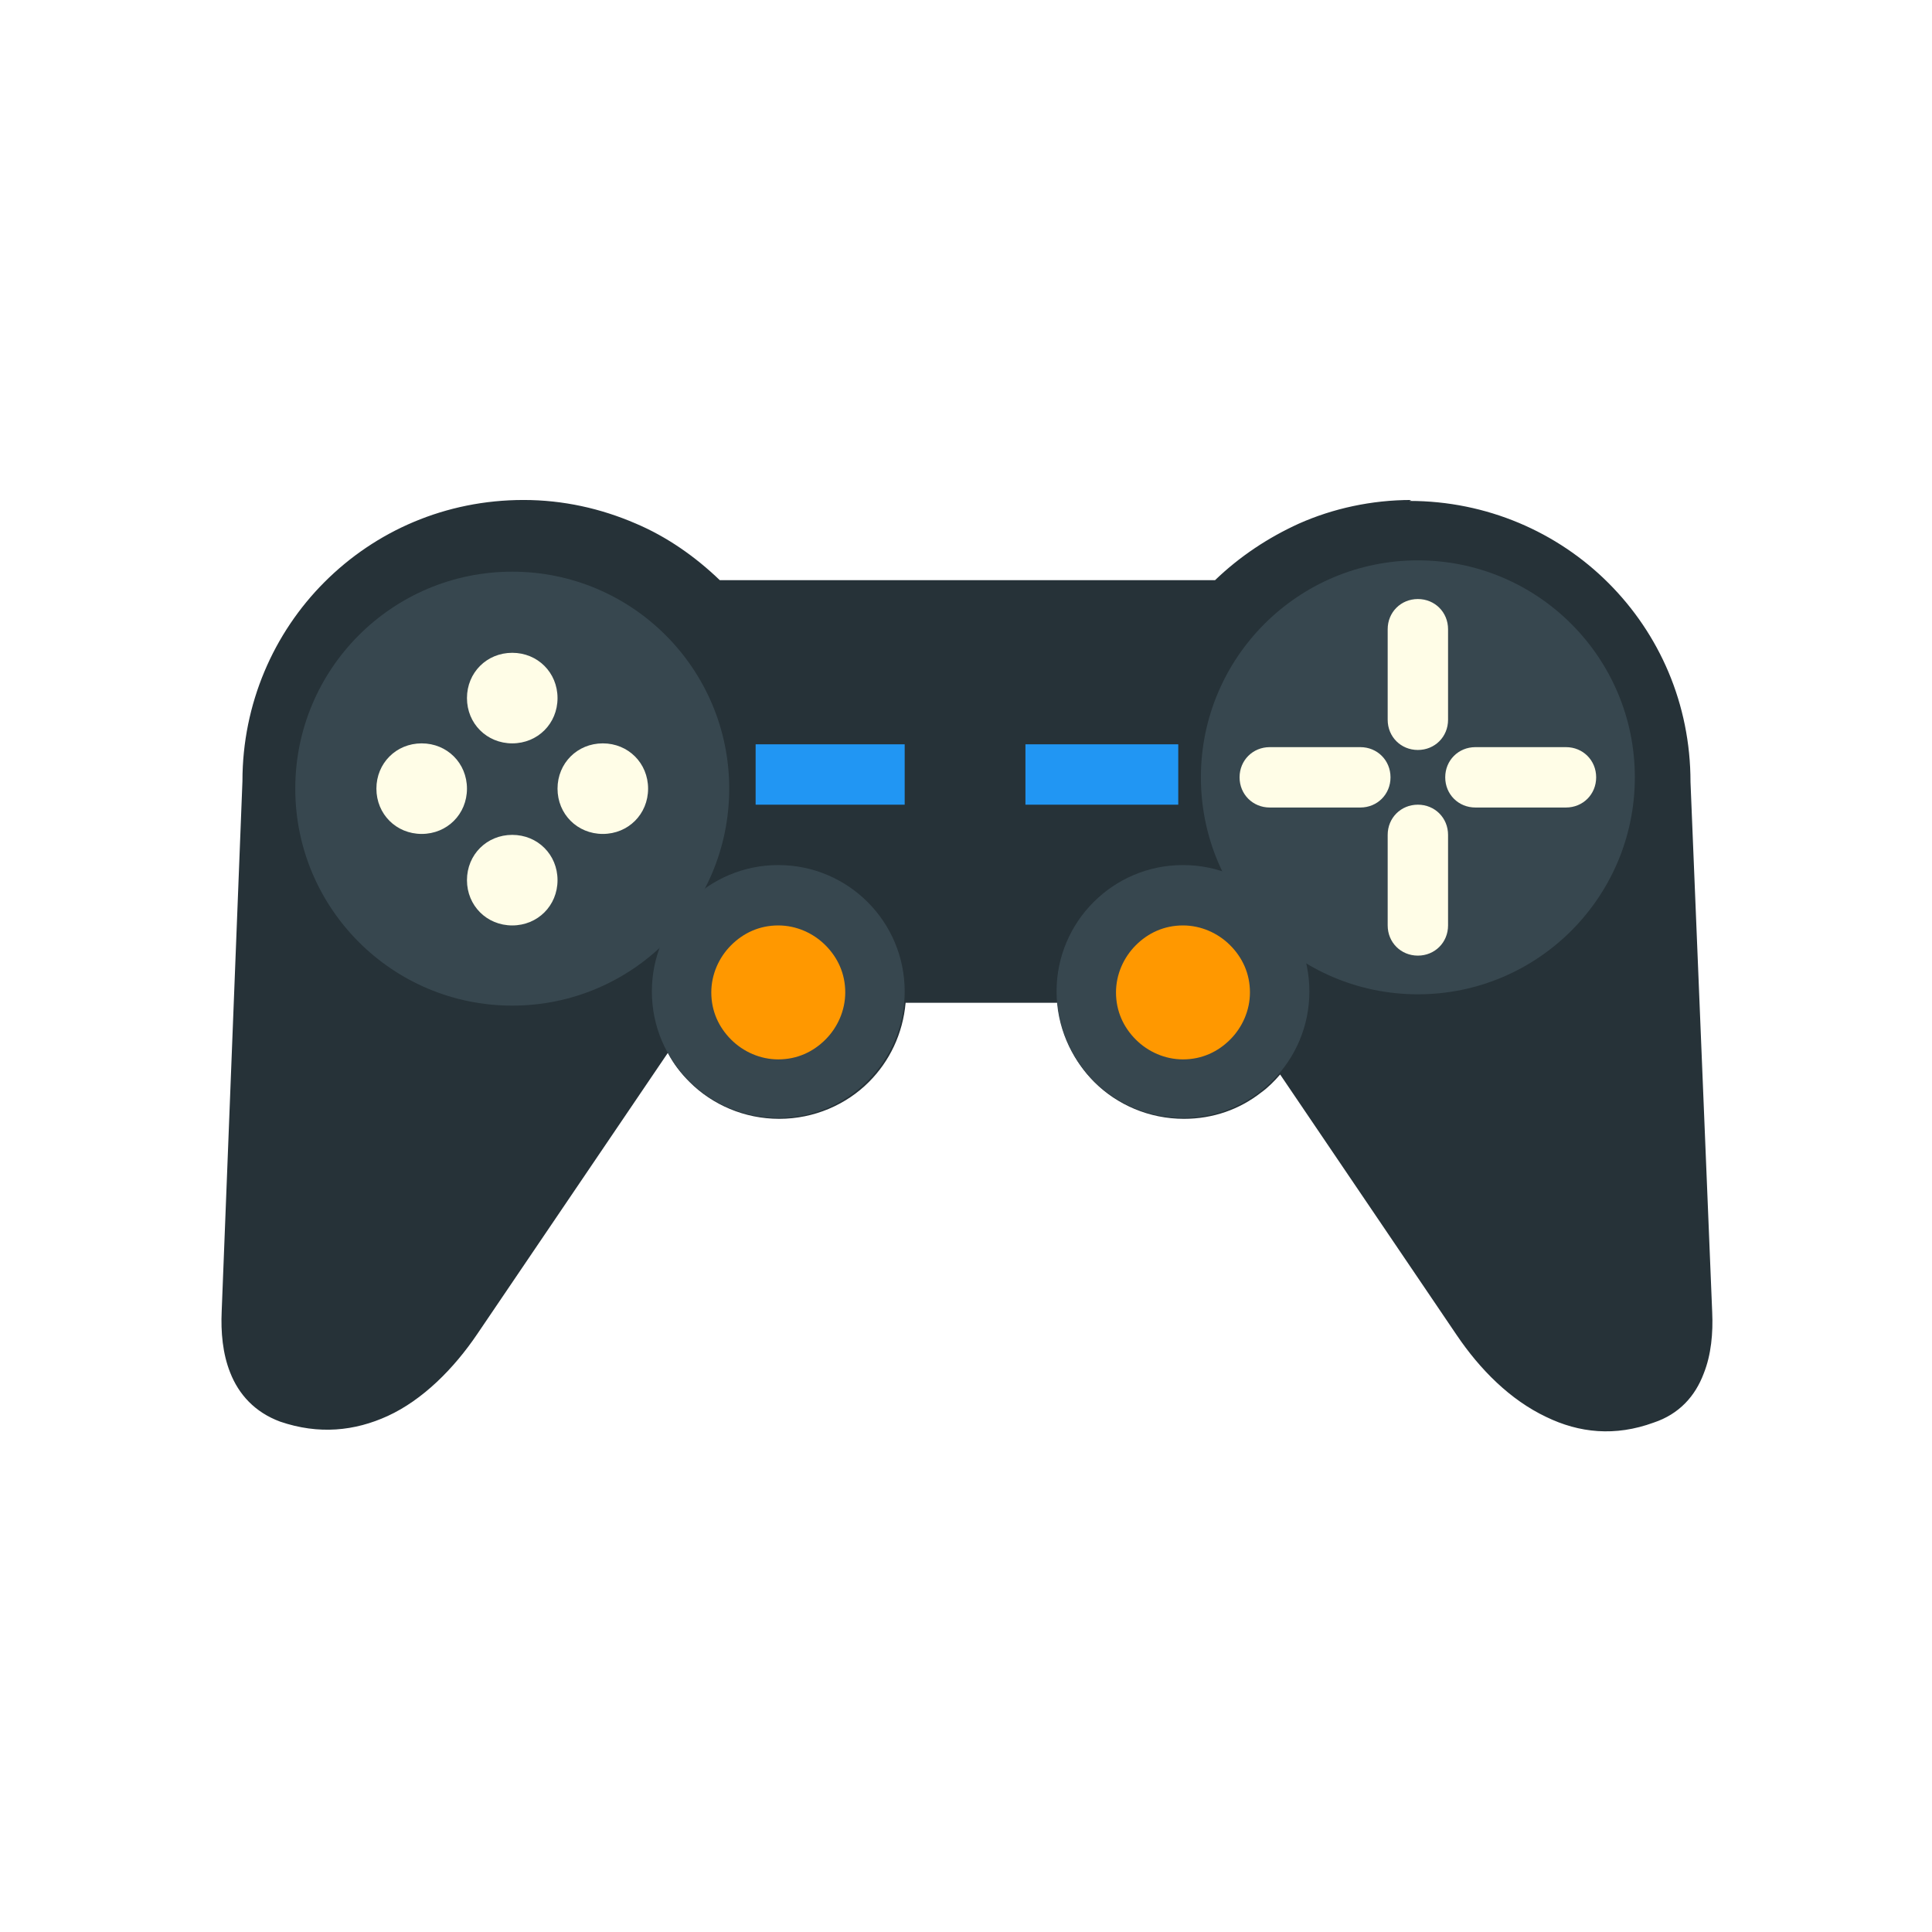
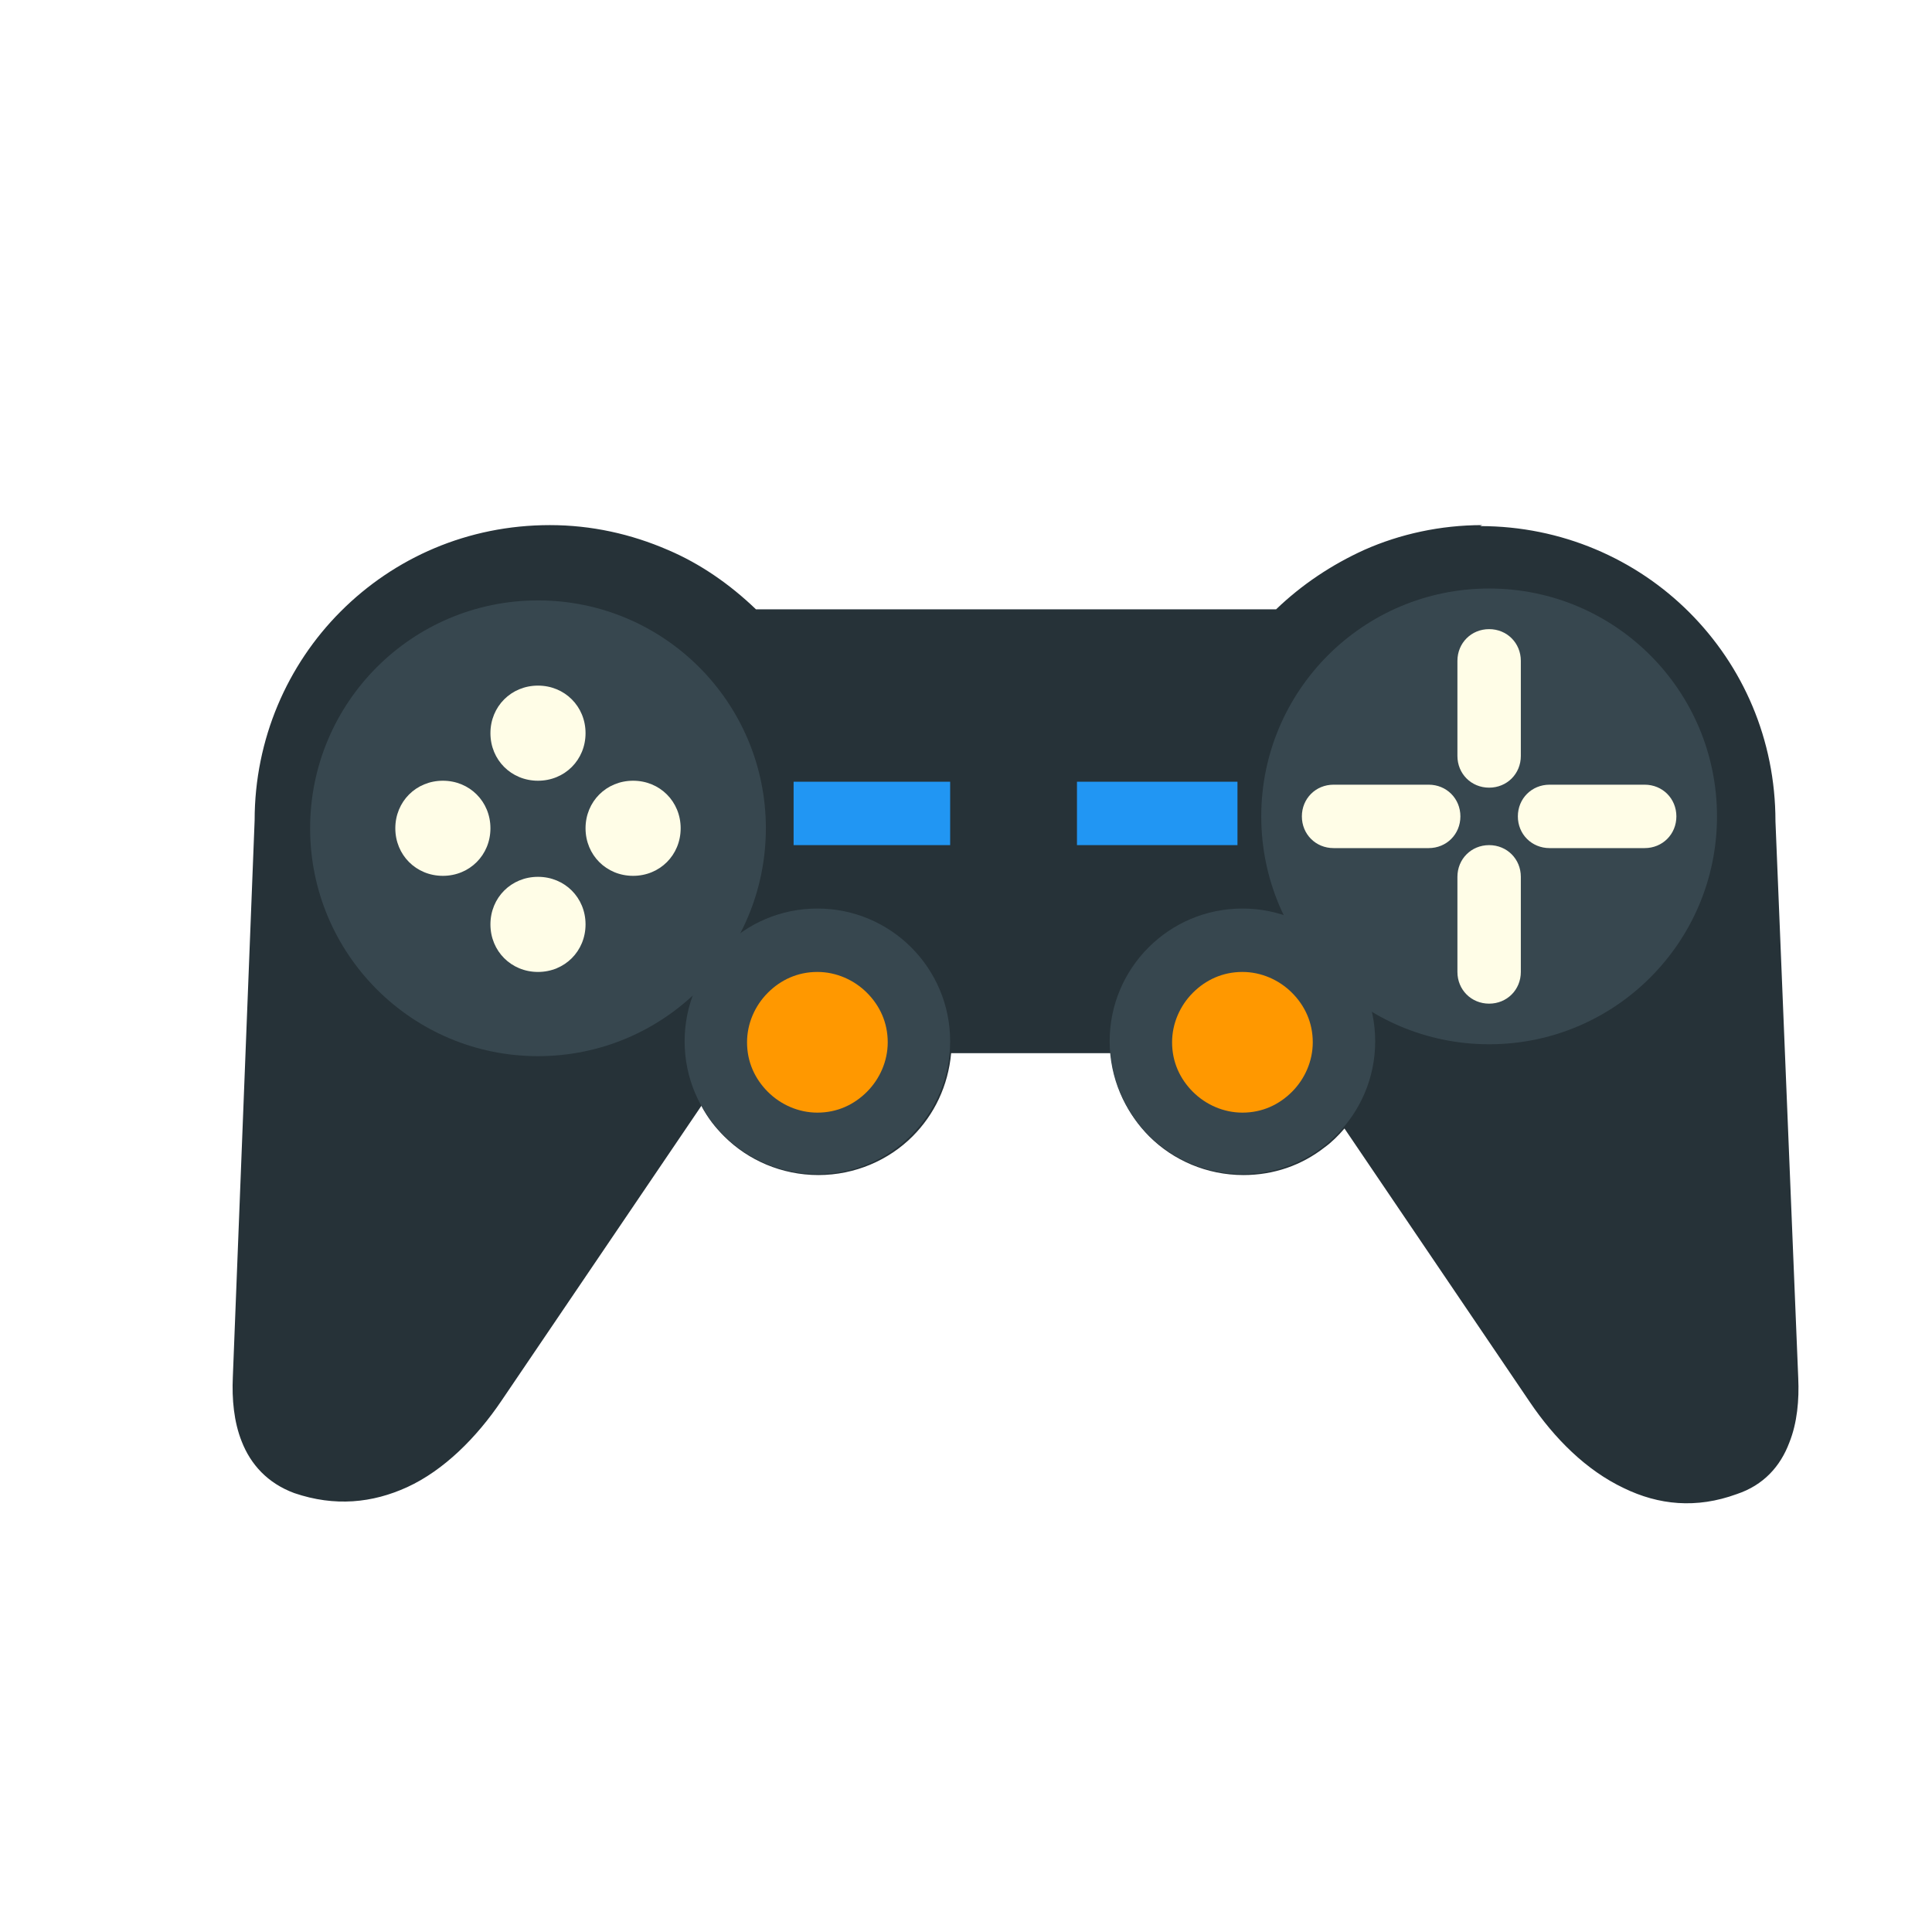
- <svg xmlns="http://www.w3.org/2000/svg" xml:space="preserve" width="2048" height="2048" style="shape-rendering:geometricPrecision;text-rendering:geometricPrecision;image-rendering:optimizeQuality;fill-rule:evenodd;clip-rule:evenodd">
+ <svg xmlns="http://www.w3.org/2000/svg" xml:space="preserve" width="1950" height="1950" style="shape-rendering:geometricPrecision;text-rendering:geometricPrecision;image-rendering:optimizeQuality;fill-rule:evenodd;clip-rule:evenodd">
  <defs>
    <style>.fil3{fill:#2196f3}.fil1{fill:#37474f}.fil4{fill:#ff9800}.fil2{fill:#fffde7}</style>
  </defs>
  <g id="Layer_x0020_1">
    <g id="_220495464">
      <path d="M1494 531c82 0 157 33 211 87s87 128 87 211l23 562c1 22-1 45-9 65-9 24-26 43-53 52-41 15-79 11-114-6-38-18-70-50-95-87l-187-276c-6 7-13 14-20 19-23 18-51 28-82 28-37 0-71-15-95-39-22-22-36-52-39-84H960c-3 33-17 62-39 84-24 24-58 39-95 39s-71-15-95-39c-9-9-17-19-23-31l-202 298c-25 37-58 70-95 87-35 16-73 20-114 6-27-10-44-29-53-52-8-20-10-43-9-65l22-562c0-82 33-157 87-211s128-87 211-87c42 0 82 9 119 25 33 14 63 35 89 60h525c26-25 56-45 89-60 36-16 77-25 119-25z" style="fill:#263238" />
      <circle class="fil1" cx="1503" cy="824" r="230" />
      <circle class="fil1" cx="543" cy="836" r="230" />
      <path class="fil2" d="M1346 856c-18 0-32-14-32-32s14-32 32-32h96c18 0 32 14 32 32s-14 32-32 32h-96zM1535 981c0 18-14 32-32 32s-32-14-32-32v-96c0-18 14-32 32-32s32 14 32 32v96zM1564 856c-18 0-32-14-32-32s14-32 32-32h96c18 0 32 14 32 32s-14 32-32 32h-96zM1535 763c0 18-14 32-32 32s-32-14-32-32v-96c0-18 14-32 32-32s32 14 32 32v96z" />
      <path class="fil3" d="M1087 789h162v64h-162zM801 789h158v64H801z" />
      <circle class="fil1" cx="825" cy="1051" r="134" />
      <circle class="fil1" cx="1254" cy="1051" r="134" />
      <path class="fil4" d="M875 1002c-13-13-31-21-50-21-20 0-37 8-50 21s-21 31-21 50c0 20 8 37 21 50s31 21 50 21c20 0 37-8 50-21s21-31 21-50c0-20-8-37-21-50zM1304 1002c-13-13-31-21-50-21-20 0-37 8-50 21s-21 31-21 50c0 20 8 37 21 50s31 21 50 21c20 0 37-8 50-21s21-31 21-50c0-20-8-37-21-50z" />
      <g>
        <path class="fil2" d="M543 885c27 0 48 21 48 48s-21 48-48 48-48-21-48-48 21-48 48-48zM543 692c27 0 48 21 48 48s-21 48-48 48-48-21-48-48 21-48 48-48zM399 836c0-27 21-48 48-48s48 21 48 48-21 48-48 48-48-21-48-48zM591 836c0-27 21-48 48-48s48 21 48 48-21 48-48 48-48-21-48-48z" />
      </g>
    </g>
    <path style="fill:none" d="M0 0h2048v2048H0z" />
  </g>
</svg>
